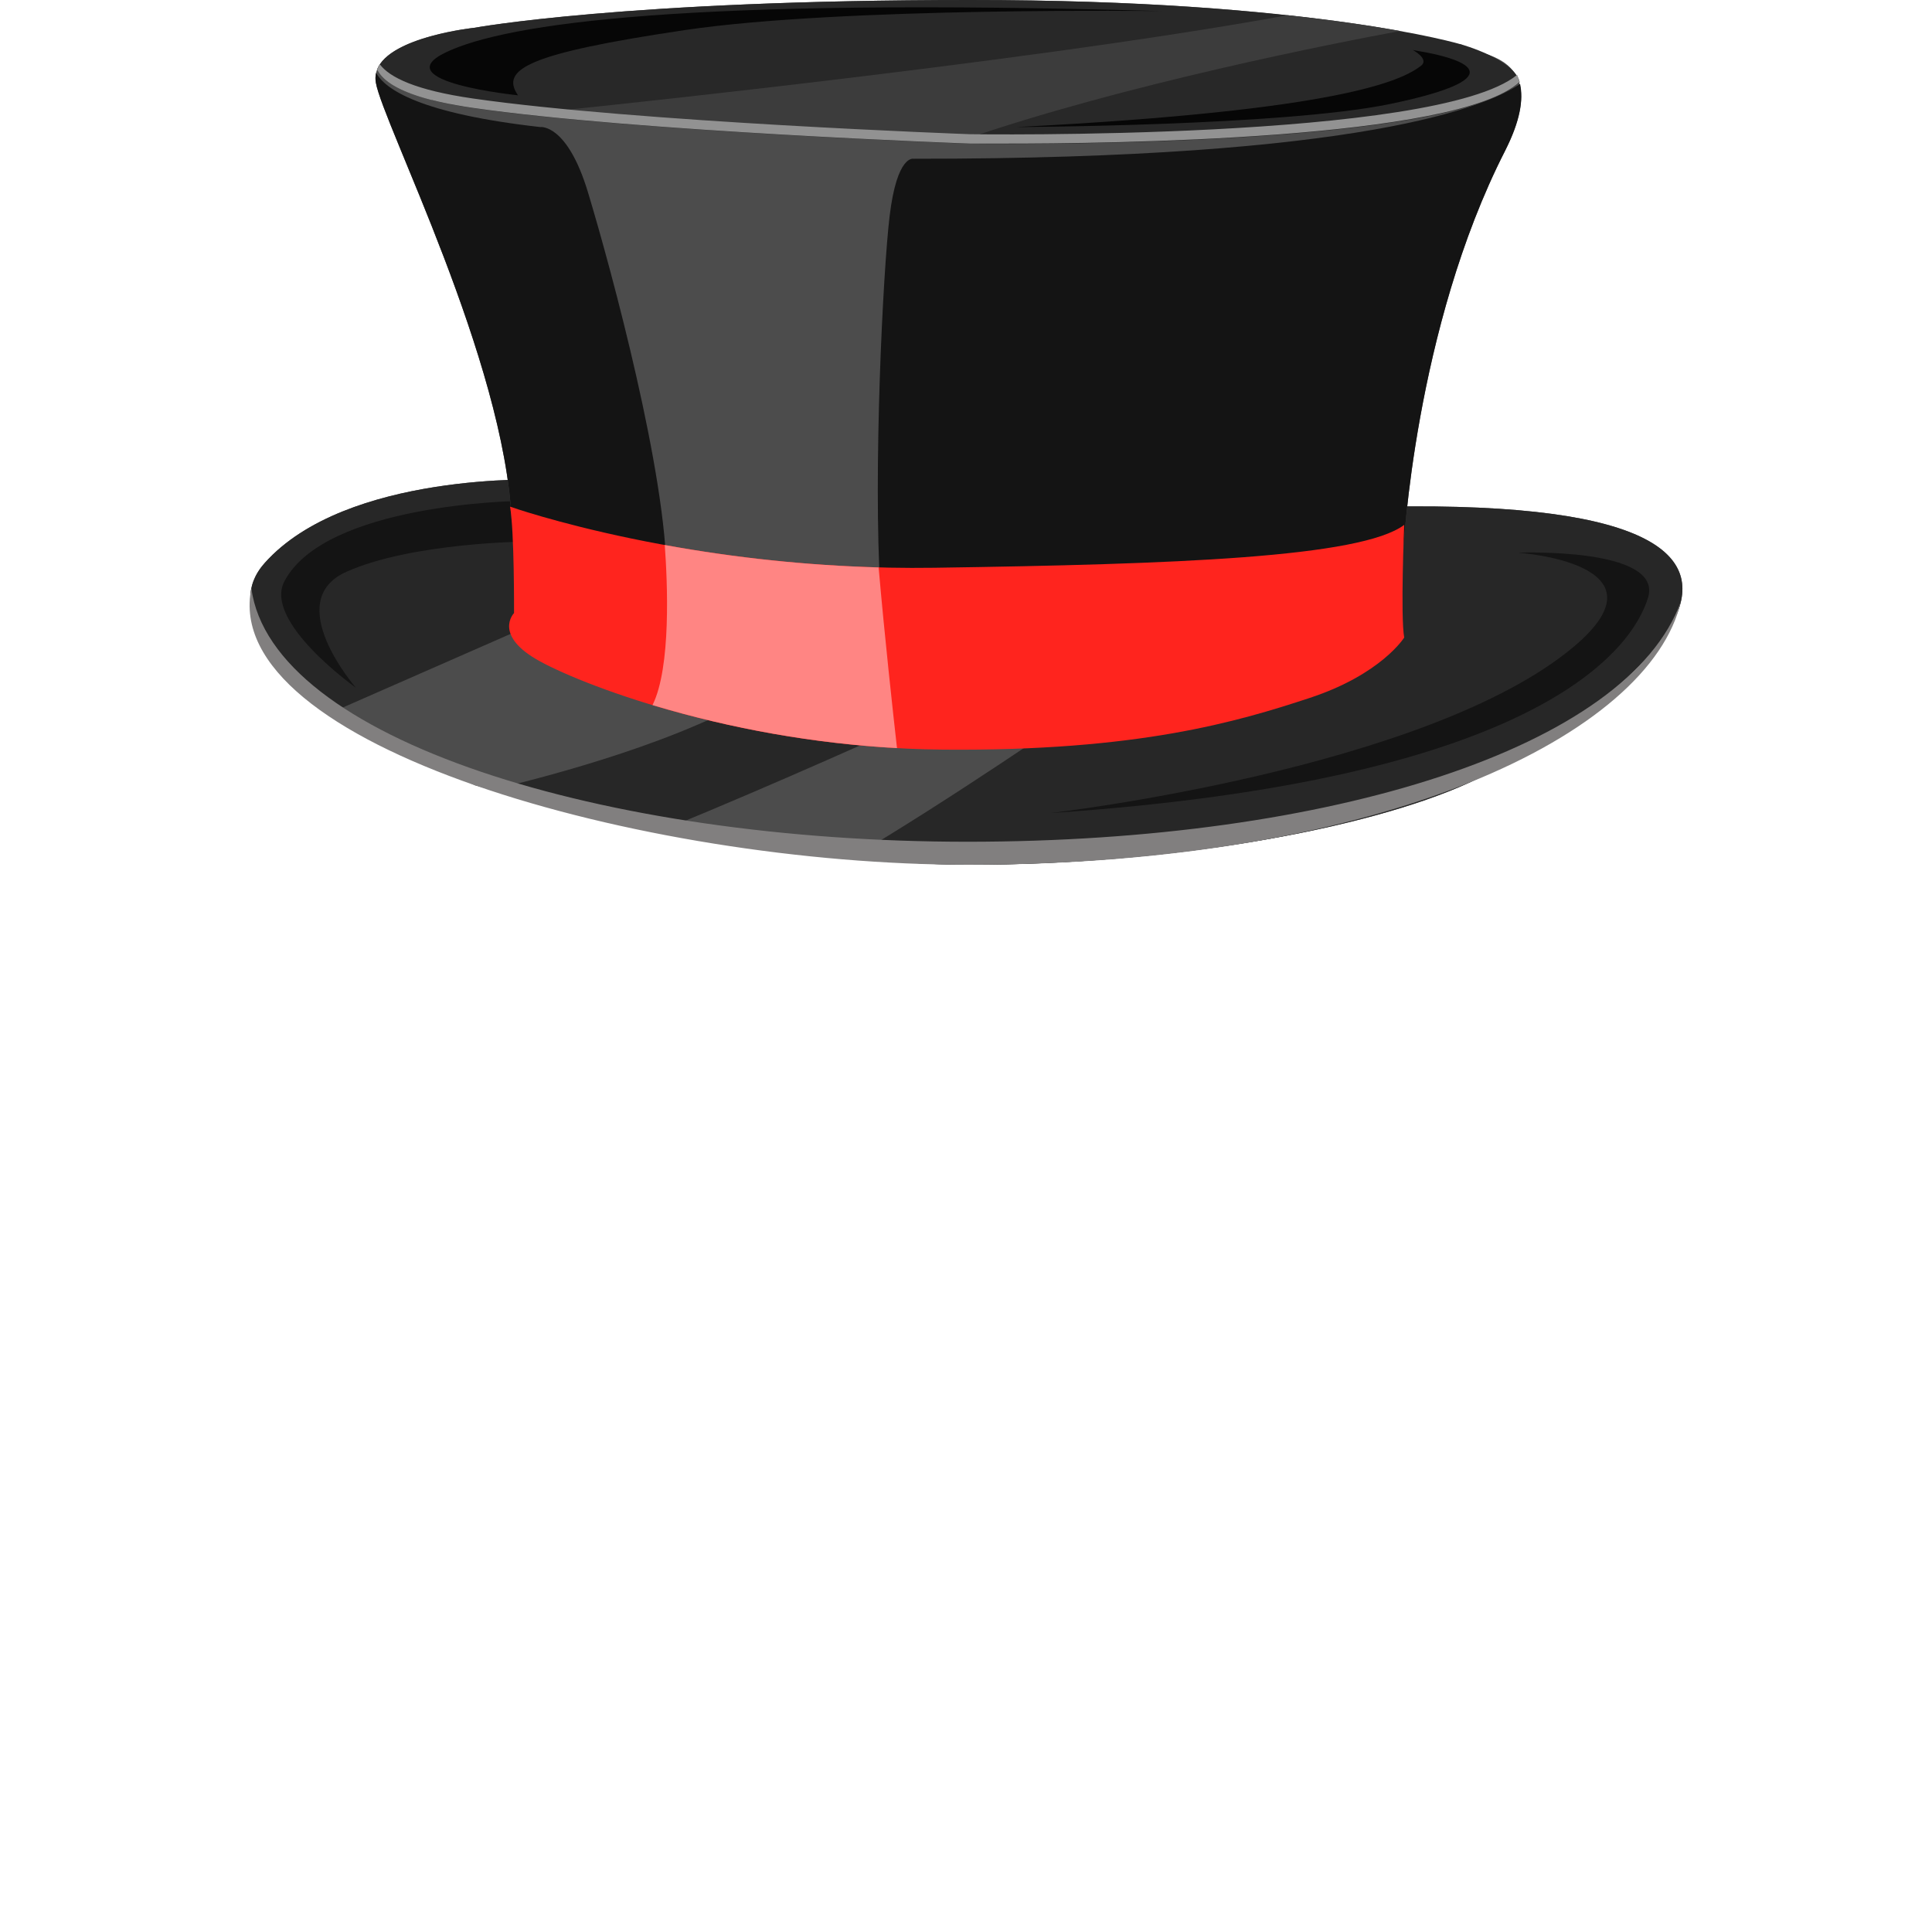
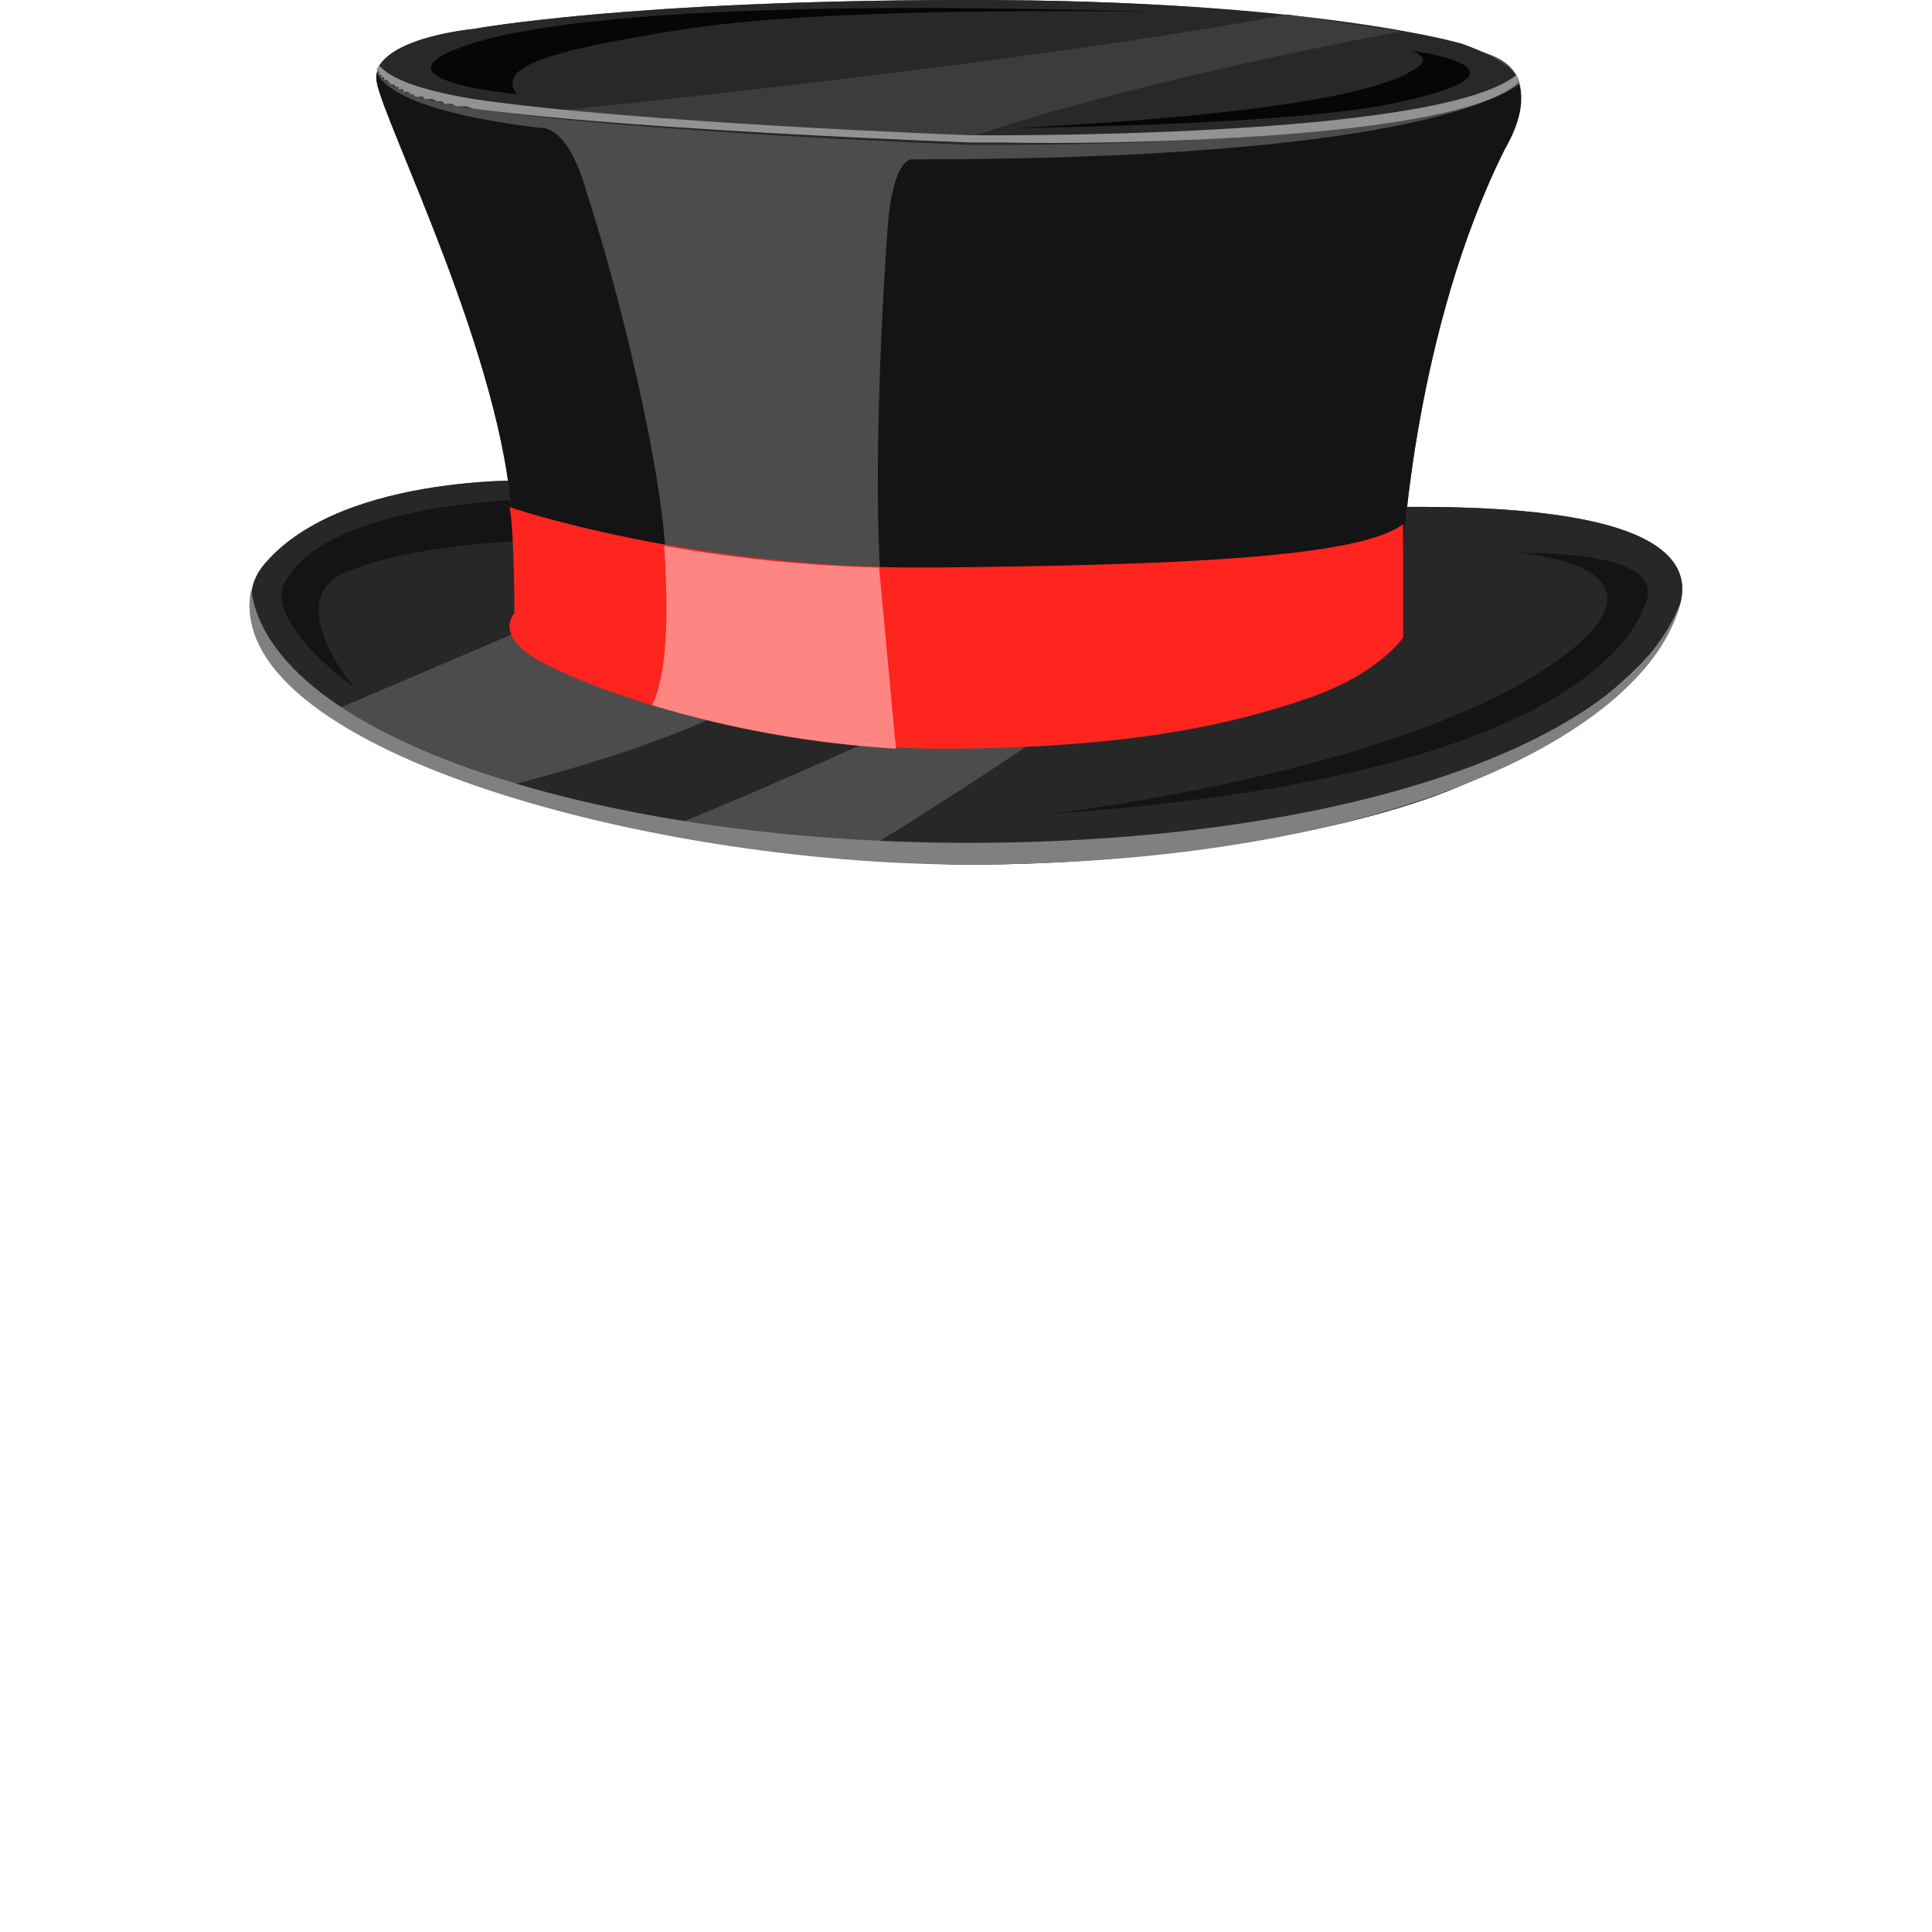
<svg xmlns="http://www.w3.org/2000/svg" id="Assets" viewBox="0 0 800 800">
  <defs>
-     <style>.cls-1{fill:#4c4c4c;}.cls-2{fill:#272727;}.cls-3{fill:#141414;}.cls-4{fill:#817f7f;}.cls-5{fill:#ff241e;}.cls-6{fill:#ff8583;}.cls-7{fill:#282828;}.cls-8{fill:#3c3c3c;}.cls-9{fill:#060606;}.cls-10{fill:#929292;}</style>
+     <style>.cls-1{fill:#4c4c4c}.cls-3{fill:#141414}</style>
  </defs>
-   <g id="Forma_2183" data-name="Forma 2183">
-     <path class="cls-1" d="M573.89,209.79,225,198.61S143.3,195.3,109.6,233.13s87.13,92.07,87.13,92.07,120.87,32.88,204.2,32.88,164.8-14.64,207.16-33.87S801.89,205.83,573.89,209.79Z" />
-   </g>
-   <g id="Forma_2188" data-name="Forma 2188">
-     <path class="cls-2" d="M317.74,285.08c-33.06,21.39-90.21,36.35-114,41.95,12.19,3.14,39.24,9.82,71.82,16.19,45.1-18.33,99.42-43,99.42-43S321,283.56,317.74,285.08Zm-87.67-86.31-5.06-.16S143.3,195.3,109.6,233.13c-16.9,19,5.05,42.06,31.14,60.37l88.88-39Zm343.82,11L549.42,209,446.31,294.62S392.16,332,352.55,355.2a461.7,461.7,0,0,0,48.38,2.88c83.33,0,164.8-14.64,207.16-33.87S801.89,205.83,573.89,209.79Z" />
-   </g>
-   <g id="Forma_2186" data-name="Forma 2186">
-     <path class="cls-3" d="M628.47,228.86s64.35,4.2,23.35,38.8c-60.33,50.89-216.69,69-216.69,69,202.65-13.63,240.76-68,247.27-89.11S628.47,228.86,628.47,228.86Zm-485,7.89c27.27-12.16,74.64-12.5,74.64-12.5l-4-16.77s-79.41,1.06-96.34,33.21c-8.87,16.85,29.59,44.07,29.59,44.07S116.19,248.91,143.47,236.75Z" />
-   </g>
-   <g id="Forma_2183_copia" data-name="Forma 2183 copia">
-     <path class="cls-4" d="M400.6,348.55c-150.51,0-288.16-42.42-296.52-104.94-13.4,64.94,161.53,114.47,296.85,114.47,171.61,0,282.45-54,295.09-109C674.14,309.51,551.12,348.55,400.6,348.55Z" />
-   </g>
-   <g id="Forma_2184" data-name="Forma 2184">
-     <path class="cls-1" d="M605.13,18.41C595,17.6,544.19,0,401.59,0S196.41,11.51,196.41,11.51s-43.88,4.57-40.78,22.69c2.9,16.93,53.43,115.37,56.23,181.5,59.61,57.95,369.26,12.17,369.26,12.17s4.52-91.8,42.09-165.39C644.78,19.26,607.38,23.34,605.13,18.41Z" />
-   </g>
-   <g id="Forma_2192" data-name="Forma 2192">
-     <path class="cls-3" d="M223.7,52.61C173.94,47,159.47,37,155.74,30.14a10.19,10.19,0,0,0-.11,4.06c2.9,16.93,53.43,115.37,56.23,181.5,5.83,5.67,14,10.34,24.14,14.16l40,8.86c0-42-22.43-125.65-32.55-159.15C234.8,51,223.7,52.61,223.7,52.61ZM629.43,34.74c-13.25,9.07-64.64,31.12-251.19,31,0,0-6.8-1.71-9.86,23.68-2.78,23-6.88,106.09-3.81,155.59,102.86-.35,216.55-17.16,216.55-17.16s4.52-91.8,42.09-165.39C629.55,50.06,630.84,41.14,629.43,34.74Z" />
-   </g>
-   <g id="Forma_2193" data-name="Forma 2193">
-     <path class="cls-5" d="M581.45,217.35c-18,13.47-94.5,16.3-194.66,17.75S211.2,209.79,211.2,209.79c1.81,10.27,1.65,44.06,1.65,44.06s-9,9.27,10.85,20.06,85.83,35.76,166.71,36.49S512.67,298.77,542.32,289s39.13-25,39.13-25C579.87,255.19,581.45,217.35,581.45,217.35Z" />
-   </g>
-   <g id="Forma_2197" data-name="Forma 2197">
-     <path class="cls-6" d="M371.43,309.79c-1.63-14.42-5.13-46.27-7.61-74.83a587.07,587.07,0,0,1-88.56-9.28c1.12,15.11,2.73,50.6-5.07,66.29A439.14,439.14,0,0,0,371.43,309.79Z" />
-   </g>
-   <g id="Forma_2188-2" data-name="Forma 2188">
-     <path class="cls-7" d="M605.13,18.41S544.19,0,401.59,0,196.41,11.51,196.41,11.51s-34.9,3.63-40.25,17.27c3,6.06,13.4,12.15,39.59,15.94,68,9.84,205.84,14.8,205.84,14.8s197.55,2.9,227.68-25.46C627.13,24.55,605.13,18.41,605.13,18.41Z" />
-   </g>
-   <g id="Forma_2196" data-name="Forma 2196">
-     <path class="cls-8" d="M533.16,6.3C421.73,26.69,219.75,47,219.75,47,266.29,51.81,398,58.2,398,58.2c67.27-23.34,155.95-40.59,181.74-45.36C568.29,10.77,552.87,8.42,533.16,6.3Z" />
-   </g>
-   <g id="Forma_2191" data-name="Forma 2191">
-     <path class="cls-9" d="M480.83,4.6c-195.53-5.69-271,4.94-296.26,17.1s29.92,17.76,29.92,17.76c-7.46-10.8,4.12-17.34,69.05-27S480.83,4.6,480.83,4.6ZM585.07,20.72s7,3.78,3.29,6.57c-7.83,5.9-32,18.41-167.37,25.32,0,0,110.53-.42,154.54-9.54S616.35,25.82,585.07,20.72Z" />
-   </g>
-   <g id="Forma_2188_copia_2" data-name="Forma 2188 copia 2">
-     <path class="cls-10" d="M628.21,31C594.82,58.41,401.59,55.57,401.59,55.57s-137.87-5-205.84-14.8c-23.56-3.41-34.38-8.68-38.46-14.12a10.9,10.9,0,0,0-1.13,2.13c.1.2.21.41.33.61l.15.25.27.44.19.27.35.46.17.22c.17.21.36.42.56.64s.15.15.23.23l.44.45.27.25.55.49.22.18c.26.22.53.43.81.64l.31.22.64.45.36.24.79.5.25.15c.35.21.72.42,1.11.62l.38.21.87.44.44.22,1.1.51.26.11c.46.21.94.41,1.43.61l.47.18,1.13.44.52.19,1.46.51.24.09,1.79.57.55.17,1.42.41.62.17c.61.17,1.23.34,1.87.5l.19,0c.7.18,1.43.36,2.17.53l.67.16,1.71.38.72.15,2.34.48.12,0,2.59.48.78.13,2,.35.82.13c.95.15,1.9.3,2.89.44,68,9.84,205.84,14.8,205.84,14.8h3.54l3.93,0h5.68c44.66.06,189.12-1.63,214.53-25.54A19.16,19.16,0,0,0,628.21,31Z" />
-   </g>
+   <path id="Forma_2183" d="m574 210-349-11s-82-4-115 34 87 92 87 92 121 33 204 33 165-15 207-34 194-118-34-114Z" class="cls-1" data-name="Forma 2183" />
+   <path id="Forma_2188" d="M318 285c-33 21-90 36-114 42 12 3 39 10 72 16 45-18 99-43 99-43s-54-16-57-15Zm-88-86h-5s-82-4-115 34c-17 19 5 42 31 60l89-38Zm344 11-25-1-103 86s-54 37-93 60a462 462 0 0 0 48 3c83 0 165-15 207-34s194-118-34-114Z" data-name="Forma 2188" style="fill:#272727" />
+   <path id="Forma_2186" d="M628 229s65 4 24 39c-61 51-217 69-217 69 203-14 241-68 247-89s-54-19-54-19Zm-485 8c28-12 75-13 75-13l-4-17s-79 2-96 34c-9 17 29 44 29 44s-31-36-4-48Z" class="cls-3" data-name="Forma 2186" />
+   <path id="Forma_2183_copia" d="M401 349c-151 0-289-43-297-105-13 65 162 114 297 114 172 0 282-54 295-109-22 61-145 100-295 100Z" data-name="Forma 2183 copia" style="fill:#817f7f" />
+   <path id="Forma_2184" d="M605 18c-10 0-61-18-203-18S196 12 196 12s-43 4-40 22c3 17 53 116 56 182 59 58 369 12 369 12s5-92 42-166c22-43-16-39-18-44Z" class="cls-1" data-name="Forma 2184" />
+   <path id="Forma_2192" d="M224 53c-50-6-65-16-68-23a10 10 0 0 0 0 4c3 17 53 116 56 182 6 5 14 10 24 14l40 9c0-42-22-126-33-159-8-29-19-27-19-27Zm405-18c-13 9-64 31-251 31 0 0-7-2-10 23-2 23-7 107-3 156 102 0 216-17 216-17s5-92 42-166c7-12 8-21 6-27Z" class="cls-3" data-name="Forma 2192" />
+   <path id="Forma_2193" d="M581 217c-18 14-94 17-194 18s-176-25-176-25c2 10 2 44 2 44s-9 9 11 20 86 36 166 36 123-11 152-21 39-25 39-25v-47Z" data-name="Forma 2193" style="fill:#ff241e" />
+   <path id="Forma_2197" d="m371 310-7-75a587 587 0 0 1-89-9c1 15 3 50-5 66a439 439 0 0 0 101 18Z" data-name="Forma 2197" style="fill:#ff8583" />
+   <path id="Forma_2188-2" d="M605 18S544 0 402 0 196 12 196 12s-34 3-40 17c3 6 14 12 40 16 68 10 206 15 206 15s197 2 227-26c-2-9-24-16-24-16Z" data-name="Forma 2188" style="fill:#282828" />
+   <path id="Forma_2196" d="M533 6C422 27 220 47 220 47c46 5 178 11 178 11 67-23 156-40 182-45l-47-7Z" data-name="Forma 2196" style="fill:#3c3c3c" />
+   <path id="Forma_2191" d="M481 5c-196-6-271 5-296 17s29 17 29 17c-7-10 5-17 70-27s197-7 197-7Zm104 16s7 3 3 6c-7 6-32 19-167 26 0 0 111-1 155-10s40-17 9-22Z" data-name="Forma 2191" style="fill:#060606" />
+   <path id="Forma_2188_copia_2" d="M628 31c-33 27-226 25-226 25s-138-5-206-15c-24-4-35-9-39-14a11 11 0 0 0-1 2l1 1v1h1v1c0 1 0 0 0 0h1v1h1l1 1 1 1h1l1 1h1v1h2v1h2l1 1h1l1 1h3l1 1h3l2 1h2l1 1h3l2 1h4l3 1c68 9 206 14 206 14h13c44 1 189-1 214-25a19 19 0 0 0-1-3Z" data-name="Forma 2188 copia 2" style="fill:#929292" />
</svg>
